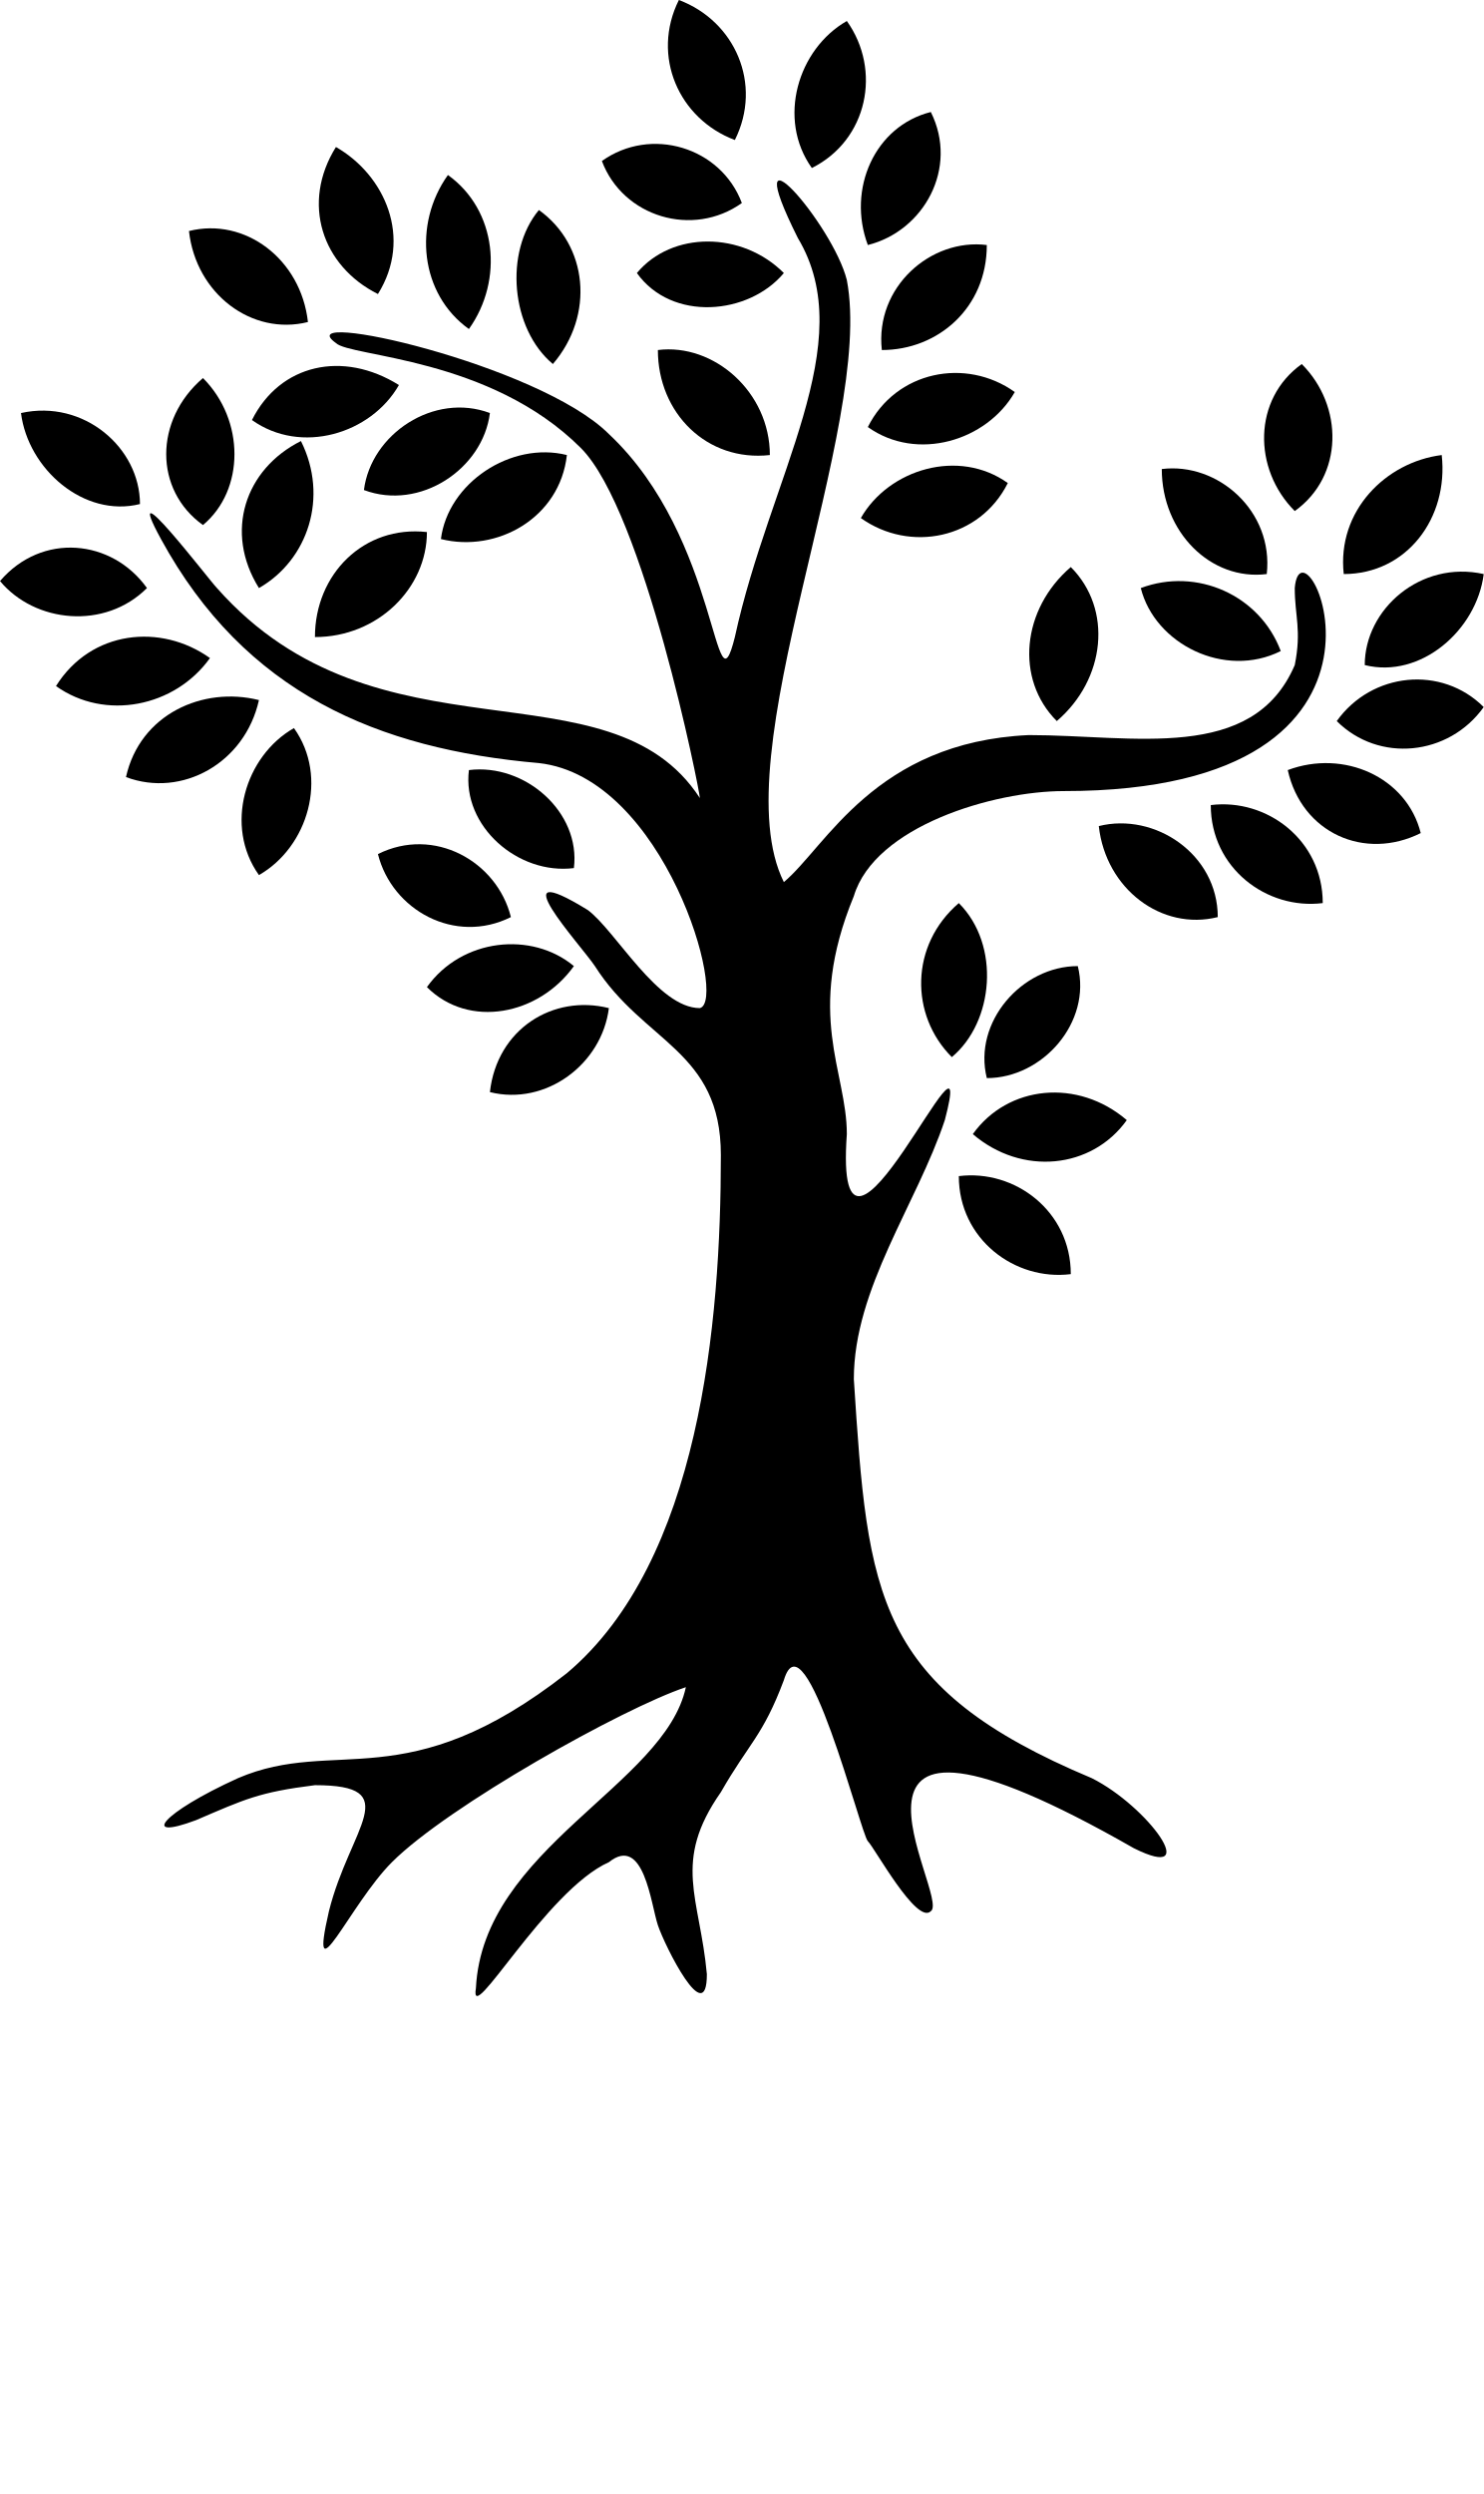
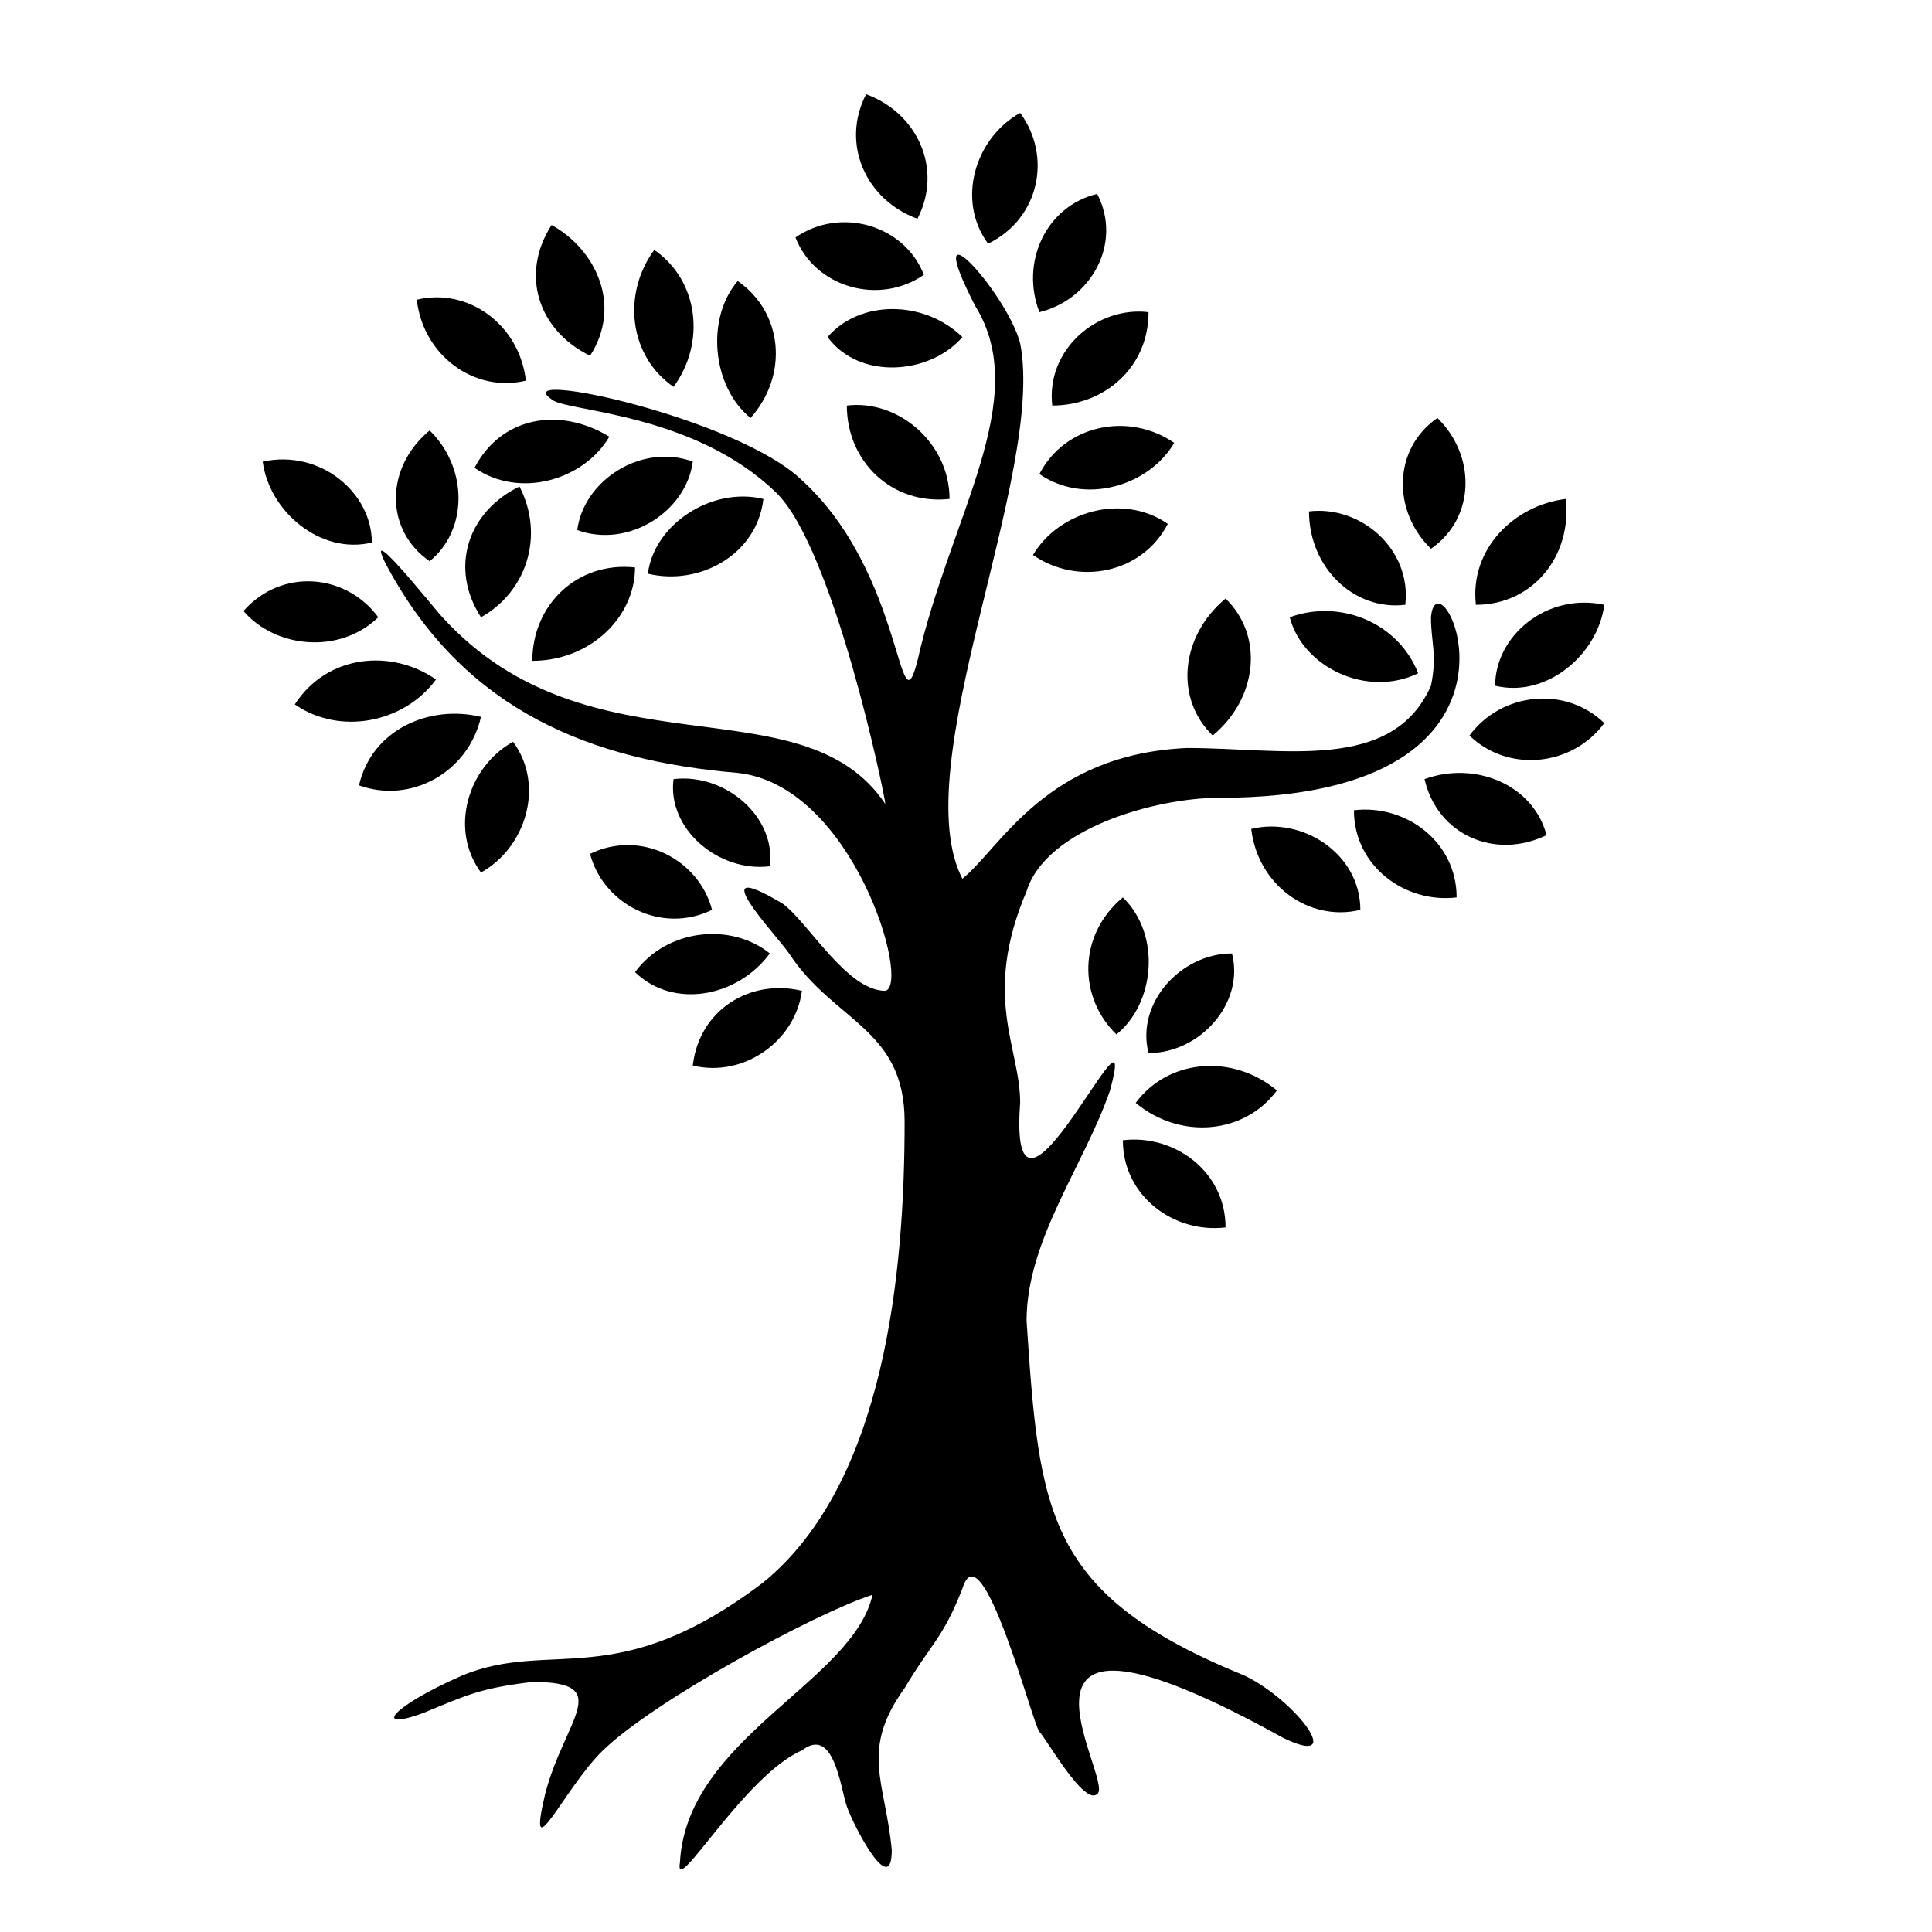
- <svg xmlns="http://www.w3.org/2000/svg" xml:space="preserve" version="1.1" style="shape-rendering:geometricPrecision;text-rendering:geometricPrecision;image-rendering:optimizeQuality;" viewBox="0 0 212 356.25" x="0px" y="0px" fill-rule="evenodd" clip-rule="evenodd">
-   <defs>
-     <style type="text/css">
+ <svg xmlns="http://www.w3.org/2000/svg" xml:space="preserve" version="1.1" style="image-rendering:optimizeQuality;shape-rendering:geometricPrecision;text-rendering:geometricPrecision" viewBox="0 0 212.197 212.197" x="0px" y="0px" fill-rule="evenodd" clip-rule="evenodd" id="svg102" width="212.197" height="212.197">
+   <defs id="defs12">
+     <style type="text/css" id="style10">
   
    .fil0 {fill:black}
   
  </style>
  </defs>
-   <g>
-     <path class="fil0" d="M85 138c-2,-3 -14,-16 -1,-8 4,3 10,14 16,14 4,-1 -5,-33 -23,-35 -23,-2 -42,-10 -54,-32 -6,-11 7,6 8,7 23,26 56,10 69,30 0,-1 -8,-41 -17,-50 -13,-13 -33,-13 -35,-15 -7,-5 29,3 39,13 16,15 15,41 18,29 5,-23 18,-42 9,-57 -9,-18 5,-2 7,6 4,21 -18,68 -9,86 6,-5 13,-20 35,-21 15,0 32,4 38,-10 1,-5 0,-7 0,-11 1,-12 21,29 -33,29 -10,0 -27,5 -30,15 -7,17 -1,25 -1,34 -2,28 19,-21 14,-2 -4,12 -13,24 -13,37 2,31 3,44 34,57 8,4 16,15 6,10 -49,-28 -26,7 -29,9 -2,2 -8,-9 -9,-10 -1,-1 -9,-33 -12,-23 -3,8 -5,9 -9,16 -7,10 -3,15 -2,26 0,8 -6,-4 -7,-7 -1,-3 -2,-13 -7,-9 -9,4 -20,24 -19,18 1,-20 27,-29 30,-43 -9,3 -34,17 -42,25 -6,6 -12,20 -9,7 3,-12 11,-18 -2,-18 -8,1 -10,2 -17,5 -8,3 -5,-1 6,-6 14,-6 24,3 47,-15 19,-16 22,-50 22,-74 0,-15 -11,-16 -18,-27z" />
-     <path class="fil0" d="M61 141c5,-7 15,-8 21,-3 -5,7 -15,9 -21,3z" />
-     <path class="fil0" d="M70 156c1,-9 9,-14 17,-12 -1,8 -9,14 -17,12z" />
-     <path class="fil0" d="M54 122c8,-4 17,1 19,9 -8,4 -17,-1 -19,-9z" />
-     <path class="fil0" d="M67 110c8,-1 16,6 15,14 -8,1 -16,-6 -15,-14z" />
-     <path class="fil0" d="M0 83c6,-7 16,-6 21,1 -6,6 -16,5 -21,-1z" />
-     <path class="fil0" d="M3 59c9,-2 17,5 17,13 -8,2 -16,-5 -17,-13z" />
-     <path class="fil0" d="M29 54c6,6 6,16 0,21 -7,-5 -7,-15 0,-21z" />
-     <path class="fil0" d="M8 98c5,-8 15,-9 22,-4 -5,7 -15,9 -22,4z" />
-     <path class="fil0" d="M43 63c4,8 1,17 -6,21 -5,-8 -2,-17 6,-21z" />
-     <path class="fil0" d="M121 3c-7,4 -10,14 -5,21 8,-4 10,-14 5,-21z" />
-     <path class="fil0" d="M97 0c-4,8 0,17 8,20 4,-8 0,-17 -8,-20z" />
-     <path class="fil0" d="M86 23c3,8 13,11 20,6 -3,-8 -13,-11 -20,-6z" />
-     <path class="fil0" d="M133 16c-8,2 -12,11 -9,19 8,-2 13,-11 9,-19z" />
-     <path class="fil0" d="M91 39c5,7 16,6 21,0 -6,-6 -16,-6 -21,0z" />
-     <path class="fil0" d="M48 21c-5,8 -2,17 6,21 5,-8 1,-17 -6,-21z" />
-     <path class="fil0" d="M27 33c1,9 9,15 17,13 -1,-9 -9,-15 -17,-13z" />
-     <path class="fil0" d="M36 60c7,5 17,2 21,-5 -8,-5 -17,-3 -21,5z" />
-     <path class="fil0" d="M64 25c-5,7 -4,17 3,22 5,-7 4,-17 -3,-22z" />
-     <path class="fil0" d="M52 70c8,3 17,-3 18,-11 -8,-3 -17,3 -18,11z" />
-     <path class="fil0" d="M206 65c-8,1 -15,8 -14,17 9,0 15,-8 14,-17z" />
-     <path class="fil0" d="M186 52c-7,5 -7,15 -1,21 7,-5 7,-15 1,-21z" />
-     <path class="fil0" d="M166 67c0,9 7,16 15,15 1,-9 -7,-16 -15,-15z" />
-     <path class="fil0" d="M212 82c-9,-2 -17,5 -17,13 8,2 16,-5 17,-13z" />
-     <path class="fil0" d="M163 84c2,8 12,13 20,9 -3,-8 -12,-12 -20,-9z" />
-     <path class="fil0" d="M141 35c0,9 -7,15 -15,15 -1,-9 7,-16 15,-15z" />
-     <path class="fil0" d="M145 56c-4,7 -14,10 -21,5 4,-8 14,-10 21,-5z" />
-     <path class="fil0" d="M212 101c-6,-6 -16,-5 -21,2 6,6 16,5 21,-2z" />
-     <path class="fil0" d="M203 119c-2,-8 -11,-12 -19,-9 2,9 11,13 19,9z" />
-     <path class="fil0" d="M18 111c2,-9 11,-13 19,-11 -2,9 -11,14 -19,11z" />
-     <path class="fil0" d="M94 50c0,9 7,16 16,15 0,-9 -8,-16 -16,-15z" />
-     <path class="fil0" d="M61 76c0,8 -7,15 -16,15 0,-9 7,-16 16,-15z" />
-     <path class="fil0" d="M63 77c8,2 17,-3 18,-12 -8,-2 -17,4 -18,12z" />
-     <path class="fil0" d="M77 30c-5,6 -4,17 2,22 6,-7 5,-17 -2,-22z" />
-     <path class="fil0" d="M144 69c-4,8 -14,10 -21,5 4,-7 14,-10 21,-5z" />
-     <path class="fil0" d="M153 81c-7,6 -8,16 -2,22 7,-6 8,-16 2,-22z" />
-     <path class="fil0" d="M174 131c0,-9 -9,-15 -17,-13 1,9 9,15 17,13z" />
-     <path class="fil0" d="M189 129c0,-9 -8,-15 -16,-14 0,9 8,15 16,14z" />
-     <path class="fil0" d="M137 129c-7,6 -7,16 -1,22 6,-5 7,-16 1,-22z" />
-     <path class="fil0" d="M161 160c-7,-6 -17,-5 -22,2 7,6 17,5 22,-2z" />
-     <path class="fil0" d="M154 138c-8,0 -15,8 -13,16 8,0 15,-8 13,-16z" />
-     <path class="fil0" d="M153 182c0,-9 -8,-15 -16,-14 0,9 8,15 16,14z" />
-     <path class="fil0" d="M37 125c7,-4 10,-14 5,-21 -7,4 -10,14 -5,21z" />
+   <g id="g100" transform="matrix(0.7050102,0,0,0.6838433,26.74031,10.35109)">
+     <path class="fil0" d="m 85,138 c -2,-3 -14,-16 -1,-8 4,3 10,14 16,14 4,-1 -5,-33 -23,-35 -23,-2 -42,-10 -54,-32 -6,-11 7,6 8,7 23,26 56,10 69,30 C 100,113 92,73 83,64 70,51 50,51 48,49 c -7,-5 29,3 39,13 16,15 15,41 18,29 5,-23 18,-42 9,-57 -9,-18 5,-2 7,6 4,21 -18,68 -9,86 6,-5 13,-20 35,-21 15,0 32,4 38,-10 1,-5 0,-7 0,-11 1,-12 21,29 -33,29 -10,0 -27,5 -30,15 -7,17 -1,25 -1,34 -2,28 19,-21 14,-2 -4,12 -13,24 -13,37 2,31 3,44 34,57 8,4 16,15 6,10 -49,-28 -26,7 -29,9 -2,2 -8,-9 -9,-10 -1,-1 -9,-33 -12,-23 -3,8 -5,9 -9,16 -7,10 -3,15 -2,26 0,8 -6,-4 -7,-7 -1,-3 -2,-13 -7,-9 -9,4 -20,24 -19,18 1,-20 27,-29 30,-43 -9,3 -34,17 -42,25 -6,6 -12,20 -9,7 3,-12 11,-18 -2,-18 -8,1 -10,2 -17,5 -8,3 -5,-1 6,-6 14,-6 24,3 47,-15 19,-16 22,-50 22,-74 0,-15 -11,-16 -18,-27 z" id="path14" />
+     <path class="fil0" d="m 61,141 c 5,-7 15,-8 21,-3 -5,7 -15,9 -21,3 z" id="path16" />
+     <path class="fil0" d="m 70,156 c 1,-9 9,-14 17,-12 -1,8 -9,14 -17,12 z" id="path18" />
+     <path class="fil0" d="m 54,122 c 8,-4 17,1 19,9 -8,4 -17,-1 -19,-9 z" id="path20" />
+     <path class="fil0" d="m 67,110 c 8,-1 16,6 15,14 -8,1 -16,-6 -15,-14 z" id="path22" />
+     <path class="fil0" d="M 0,83 C 6,76 16,77 21,84 15,90 5,89 0,83 Z" id="path24" />
+     <path class="fil0" d="M 3,59 C 12,57 20,64 20,72 12,74 4,67 3,59 Z" id="path26" />
+     <path class="fil0" d="m 29,54 c 6,6 6,16 0,21 -7,-5 -7,-15 0,-21 z" id="path28" />
+     <path class="fil0" d="m 8,98 c 5,-8 15,-9 22,-4 -5,7 -15,9 -22,4 z" id="path30" />
+     <path class="fil0" d="m 43,63 c 4,8 1,17 -6,21 -5,-8 -2,-17 6,-21 z" id="path32" />
+     <path class="fil0" d="m 121,3 c -7,4 -10,14 -5,21 8,-4 10,-14 5,-21 z" id="path34" />
+     <path class="fil0" d="m 97,0 c -4,8 0,17 8,20 4,-8 0,-17 -8,-20 z" id="path36" />
+     <path class="fil0" d="m 86,23 c 3,8 13,11 20,6 -3,-8 -13,-11 -20,-6 z" id="path38" />
+     <path class="fil0" d="m 133,16 c -8,2 -12,11 -9,19 8,-2 13,-11 9,-19 z" id="path40" />
+     <path class="fil0" d="m 91,39 c 5,7 16,6 21,0 -6,-6 -16,-6 -21,0 z" id="path42" />
+     <path class="fil0" d="m 48,21 c -5,8 -2,17 6,21 5,-8 1,-17 -6,-21 z" id="path44" />
+     <path class="fil0" d="m 27,33 c 1,9 9,15 17,13 C 43,37 35,31 27,33 Z" id="path46" />
+     <path class="fil0" d="m 36,60 c 7,5 17,2 21,-5 -8,-5 -17,-3 -21,5 z" id="path48" />
+     <path class="fil0" d="m 64,25 c -5,7 -4,17 3,22 5,-7 4,-17 -3,-22 z" id="path50" />
+     <path class="fil0" d="M 52,70 C 60,73 69,67 70,59 62,56 53,62 52,70 Z" id="path52" />
+     <path class="fil0" d="m 206,65 c -8,1 -15,8 -14,17 9,0 15,-8 14,-17 z" id="path54" />
+     <path class="fil0" d="m 186,52 c -7,5 -7,15 -1,21 7,-5 7,-15 1,-21 z" id="path56" />
+     <path class="fil0" d="m 166,67 c 0,9 7,16 15,15 1,-9 -7,-16 -15,-15 z" id="path58" />
+     <path class="fil0" d="m 212,82 c -9,-2 -17,5 -17,13 8,2 16,-5 17,-13 z" id="path60" />
+     <path class="fil0" d="m 163,84 c 2,8 12,13 20,9 -3,-8 -12,-12 -20,-9 z" id="path62" />
+     <path class="fil0" d="m 141,35 c 0,9 -7,15 -15,15 -1,-9 7,-16 15,-15 z" id="path64" />
+     <path class="fil0" d="m 145,56 c -4,7 -14,10 -21,5 4,-8 14,-10 21,-5 z" id="path66" />
+     <path class="fil0" d="m 212,101 c -6,-6 -16,-5 -21,2 6,6 16,5 21,-2 z" id="path68" />
+     <path class="fil0" d="m 203,119 c -2,-8 -11,-12 -19,-9 2,9 11,13 19,9 z" id="path70" />
+     <path class="fil0" d="m 18,111 c 2,-9 11,-13 19,-11 -2,9 -11,14 -19,11 z" id="path72" />
+     <path class="fil0" d="m 94,50 c 0,9 7,16 16,15 0,-9 -8,-16 -16,-15 z" id="path74" />
+     <path class="fil0" d="m 61,76 c 0,8 -7,15 -16,15 0,-9 7,-16 16,-15 z" id="path76" />
+     <path class="fil0" d="M 63,77 C 71,79 80,74 81,65 73,63 64,69 63,77 Z" id="path78" />
+     <path class="fil0" d="m 77,30 c -5,6 -4,17 2,22 6,-7 5,-17 -2,-22 z" id="path80" />
+     <path class="fil0" d="m 144,69 c -4,8 -14,10 -21,5 4,-7 14,-10 21,-5 z" id="path82" />
+     <path class="fil0" d="m 153,81 c -7,6 -8,16 -2,22 7,-6 8,-16 2,-22 z" id="path84" />
+     <path class="fil0" d="m 174,131 c 0,-9 -9,-15 -17,-13 1,9 9,15 17,13 z" id="path86" />
+     <path class="fil0" d="m 189,129 c 0,-9 -8,-15 -16,-14 0,9 8,15 16,14 z" id="path88" />
+     <path class="fil0" d="m 137,129 c -7,6 -7,16 -1,22 6,-5 7,-16 1,-22 z" id="path90" />
+     <path class="fil0" d="m 161,160 c -7,-6 -17,-5 -22,2 7,6 17,5 22,-2 z" id="path92" />
+     <path class="fil0" d="m 154,138 c -8,0 -15,8 -13,16 8,0 15,-8 13,-16 z" id="path94" />
+     <path class="fil0" d="m 153,182 c 0,-9 -8,-15 -16,-14 0,9 8,15 16,14 z" id="path96" />
+     <path class="fil0" d="m 37,125 c 7,-4 10,-14 5,-21 -7,4 -10,14 -5,21 z" id="path98" />
  </g>
</svg>
